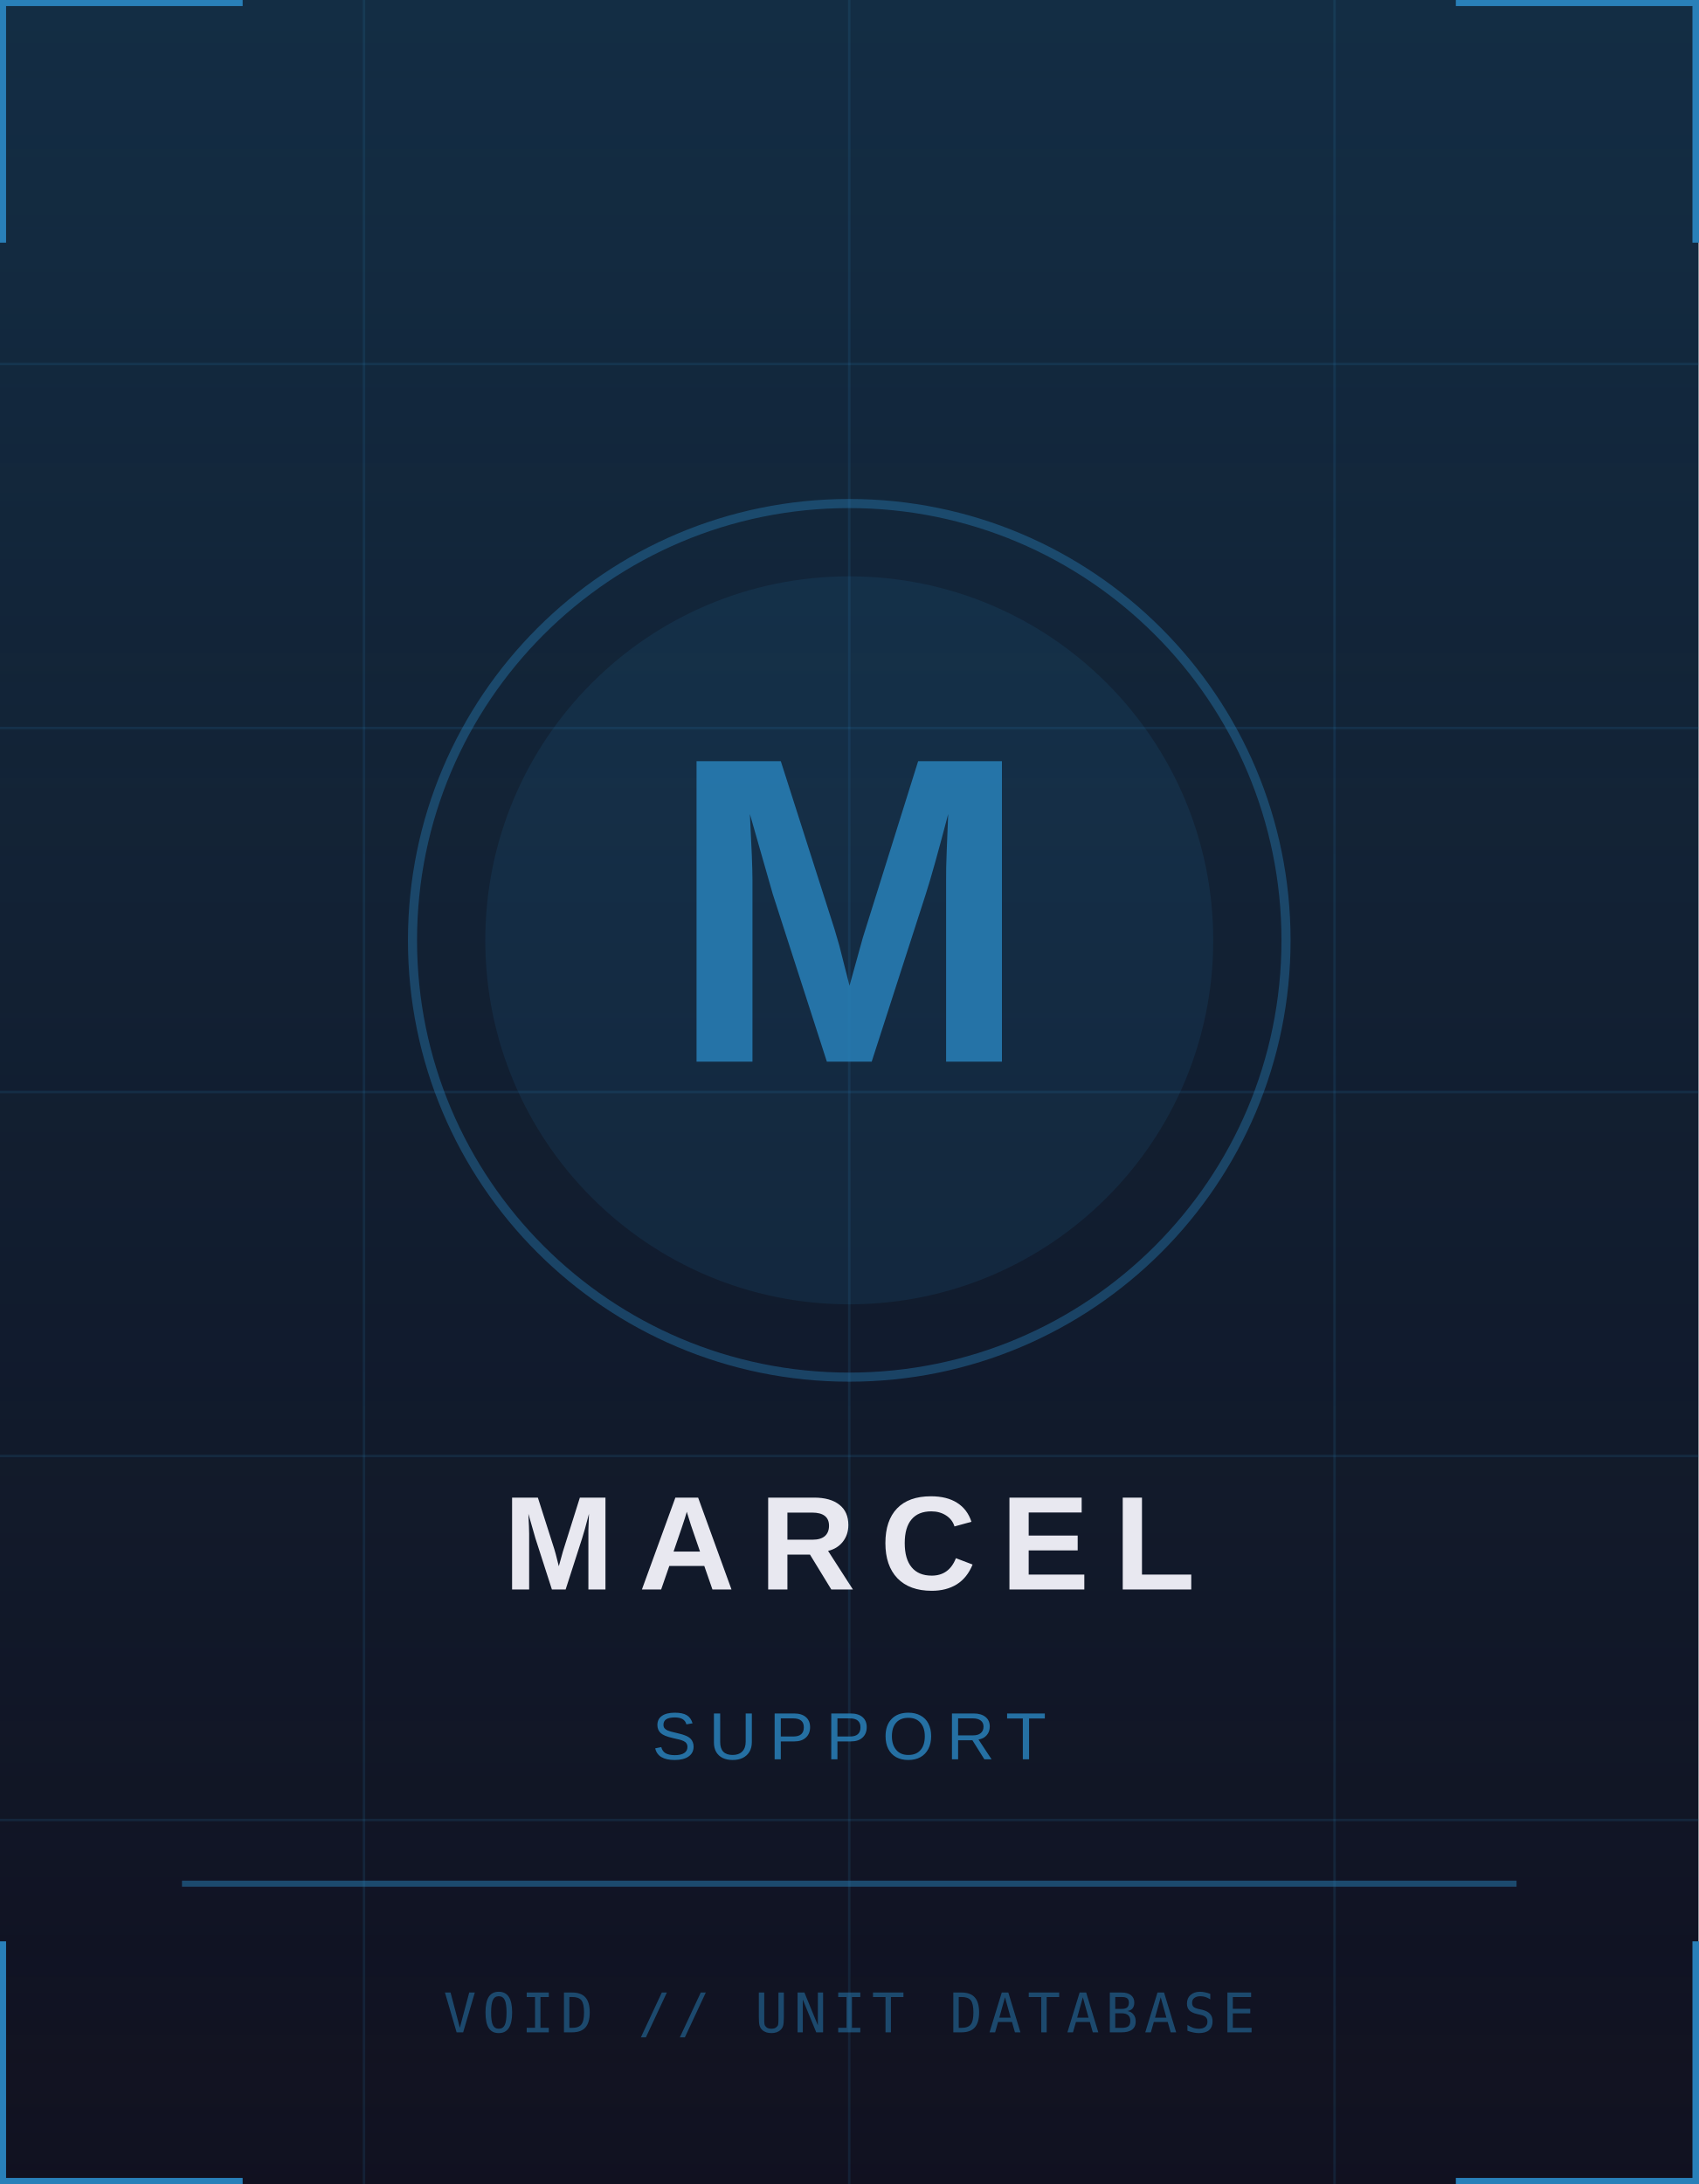
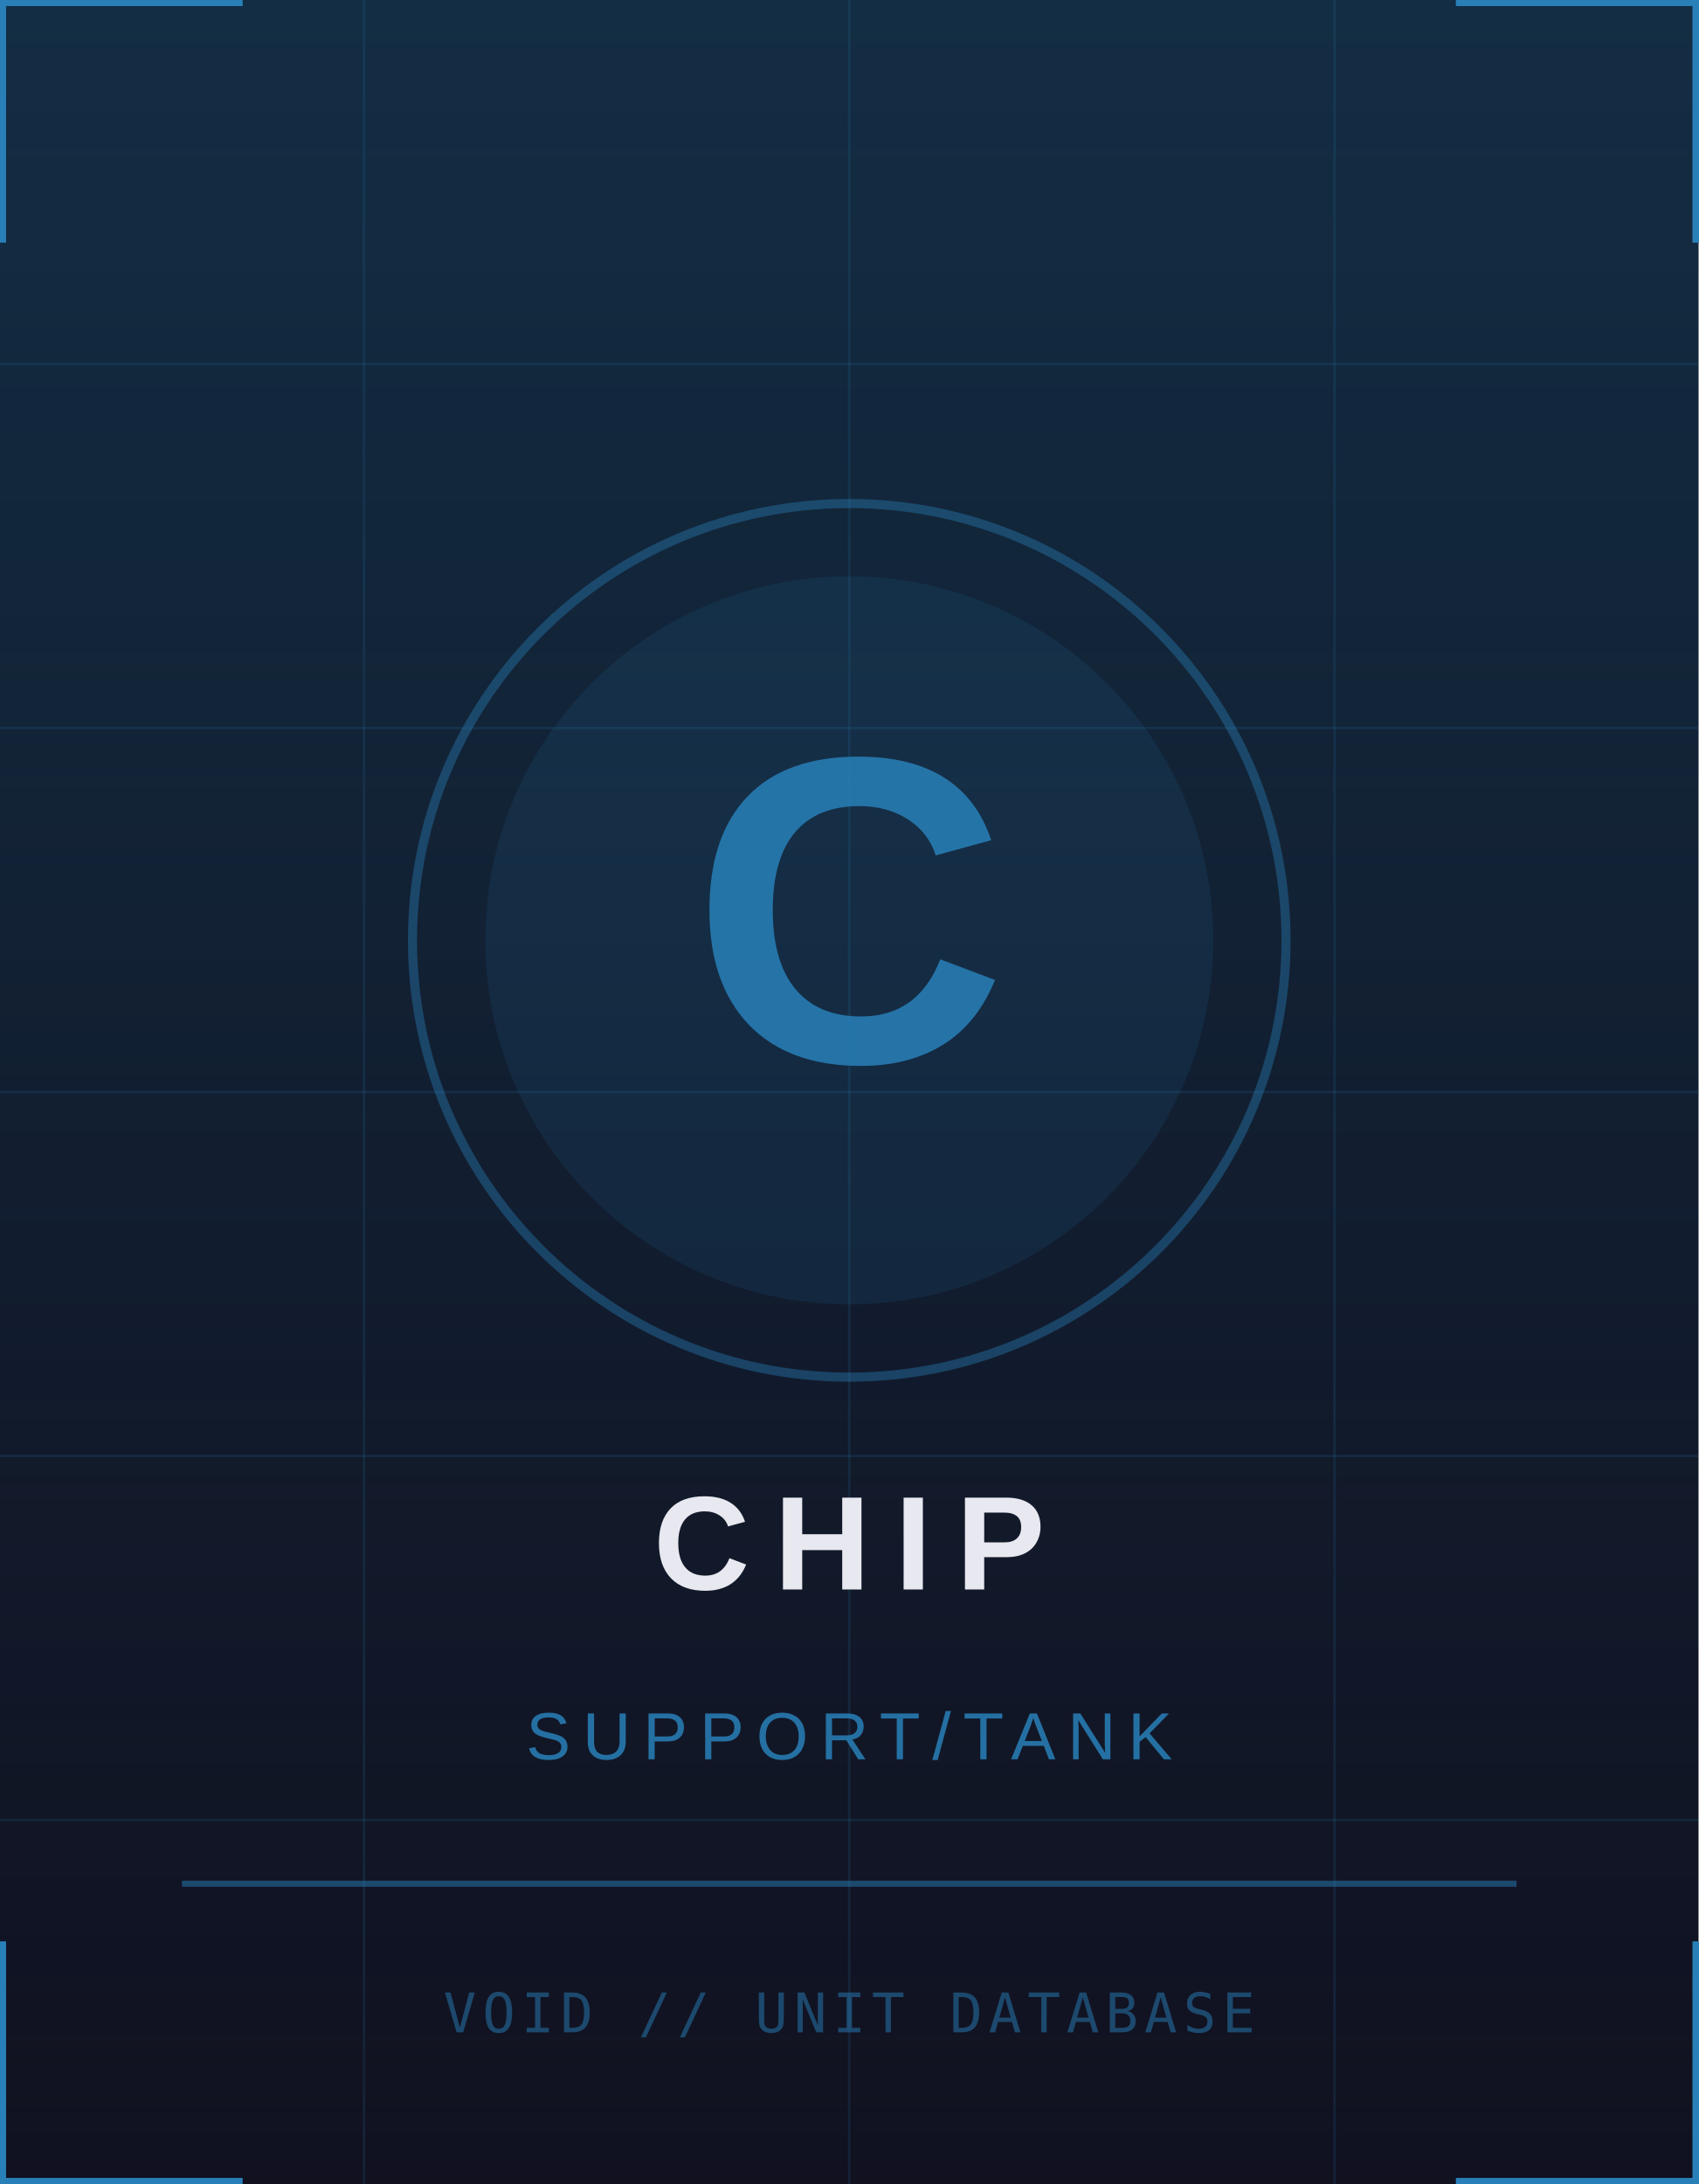
<svg xmlns="http://www.w3.org/2000/svg" width="280" height="360" viewBox="0 0 280 360">
  <defs>
    <linearGradient id="bg" x1="0" y1="0" x2="0" y2="1">
      <stop offset="0%" stop-color="#0a0a12" />
      <stop offset="100%" stop-color="#111120" />
    </linearGradient>
    <linearGradient id="glow" x1="0" y1="0" x2="0" y2="1">
      <stop offset="0%" stop-color="#2980b9" stop-opacity="0.3" />
      <stop offset="100%" stop-color="#2980b9" stop-opacity="0" />
    </linearGradient>
  </defs>
  <rect width="280" height="360" fill="url(#bg)" />
  <line x1="0" y1="60" x2="280" y2="60" stroke="#2980b9" stroke-width="0.4" stroke-opacity="0.15" />
  <line x1="0" y1="120" x2="280" y2="120" stroke="#2980b9" stroke-width="0.4" stroke-opacity="0.15" />
  <line x1="0" y1="180" x2="280" y2="180" stroke="#2980b9" stroke-width="0.4" stroke-opacity="0.15" />
  <line x1="0" y1="240" x2="280" y2="240" stroke="#2980b9" stroke-width="0.4" stroke-opacity="0.15" />
  <line x1="0" y1="300" x2="280" y2="300" stroke="#2980b9" stroke-width="0.4" stroke-opacity="0.15" />
  <line x1="60" y1="0" x2="60" y2="360" stroke="#2980b9" stroke-width="0.4" stroke-opacity="0.15" />
  <line x1="140" y1="0" x2="140" y2="360" stroke="#2980b9" stroke-width="0.4" stroke-opacity="0.15" />
  <line x1="220" y1="0" x2="220" y2="360" stroke="#2980b9" stroke-width="0.4" stroke-opacity="0.15" />
  <rect width="280" height="360" fill="url(#glow)" />
  <line x1="0" y1="0" x2="40" y2="0" stroke="#2980b9" stroke-width="2" />
  <line x1="0" y1="0" x2="0" y2="40" stroke="#2980b9" stroke-width="2" />
  <line x1="280" y1="0" x2="240" y2="0" stroke="#2980b9" stroke-width="2" />
  <line x1="280" y1="0" x2="280" y2="40" stroke="#2980b9" stroke-width="2" />
  <line x1="0" y1="360" x2="40" y2="360" stroke="#2980b9" stroke-width="2" />
  <line x1="0" y1="360" x2="0" y2="320" stroke="#2980b9" stroke-width="2" />
  <line x1="280" y1="360" x2="240" y2="360" stroke="#2980b9" stroke-width="2" />
  <line x1="280" y1="360" x2="280" y2="320" stroke="#2980b9" stroke-width="2" />
  <circle cx="140" cy="155" r="72" fill="none" stroke="#2980b9" stroke-width="1.5" stroke-opacity="0.4" />
  <circle cx="140" cy="155" r="60" fill="#2980b9" fill-opacity="0.12" />
-   <text x="140" y="175" font-family="'Arial Black', Arial, sans-serif" font-size="72" font-weight="900" fill="#2980b9" text-anchor="middle" fill-opacity="0.85">M</text>
-   <text x="140" y="262" font-family="'Arial Black', Arial, sans-serif" font-size="22" font-weight="900" fill="#e8e8f0" text-anchor="middle" letter-spacing="4">MARCEL</text>
-   <text x="140" y="290" font-family="Arial, sans-serif" font-size="11" fill="#2980b9" text-anchor="middle" letter-spacing="2" fill-opacity="0.85">SUPPORT</text>
+   <text x="140" y="175" font-family="'Arial Black', Arial, sans-serif" font-size="72" font-weight="900" fill="#2980b9" text-anchor="middle" fill-opacity="0.85">C</text>
+   <text x="140" y="262" font-family="'Arial Black', Arial, sans-serif" font-size="22" font-weight="900" fill="#e8e8f0" text-anchor="middle" letter-spacing="4">CHIP</text>
+   <text x="140" y="290" font-family="Arial, sans-serif" font-size="11" fill="#2980b9" text-anchor="middle" letter-spacing="2" fill-opacity="0.85">SUPPORT/TANK</text>
  <rect x="30" y="310" width="220" height="1" fill="#2980b9" fill-opacity="0.5" />
  <text x="140" y="335" font-family="monospace" font-size="9" fill="#2980b9" text-anchor="middle" fill-opacity="0.5" letter-spacing="1">VOID // UNIT DATABASE</text>
</svg>
